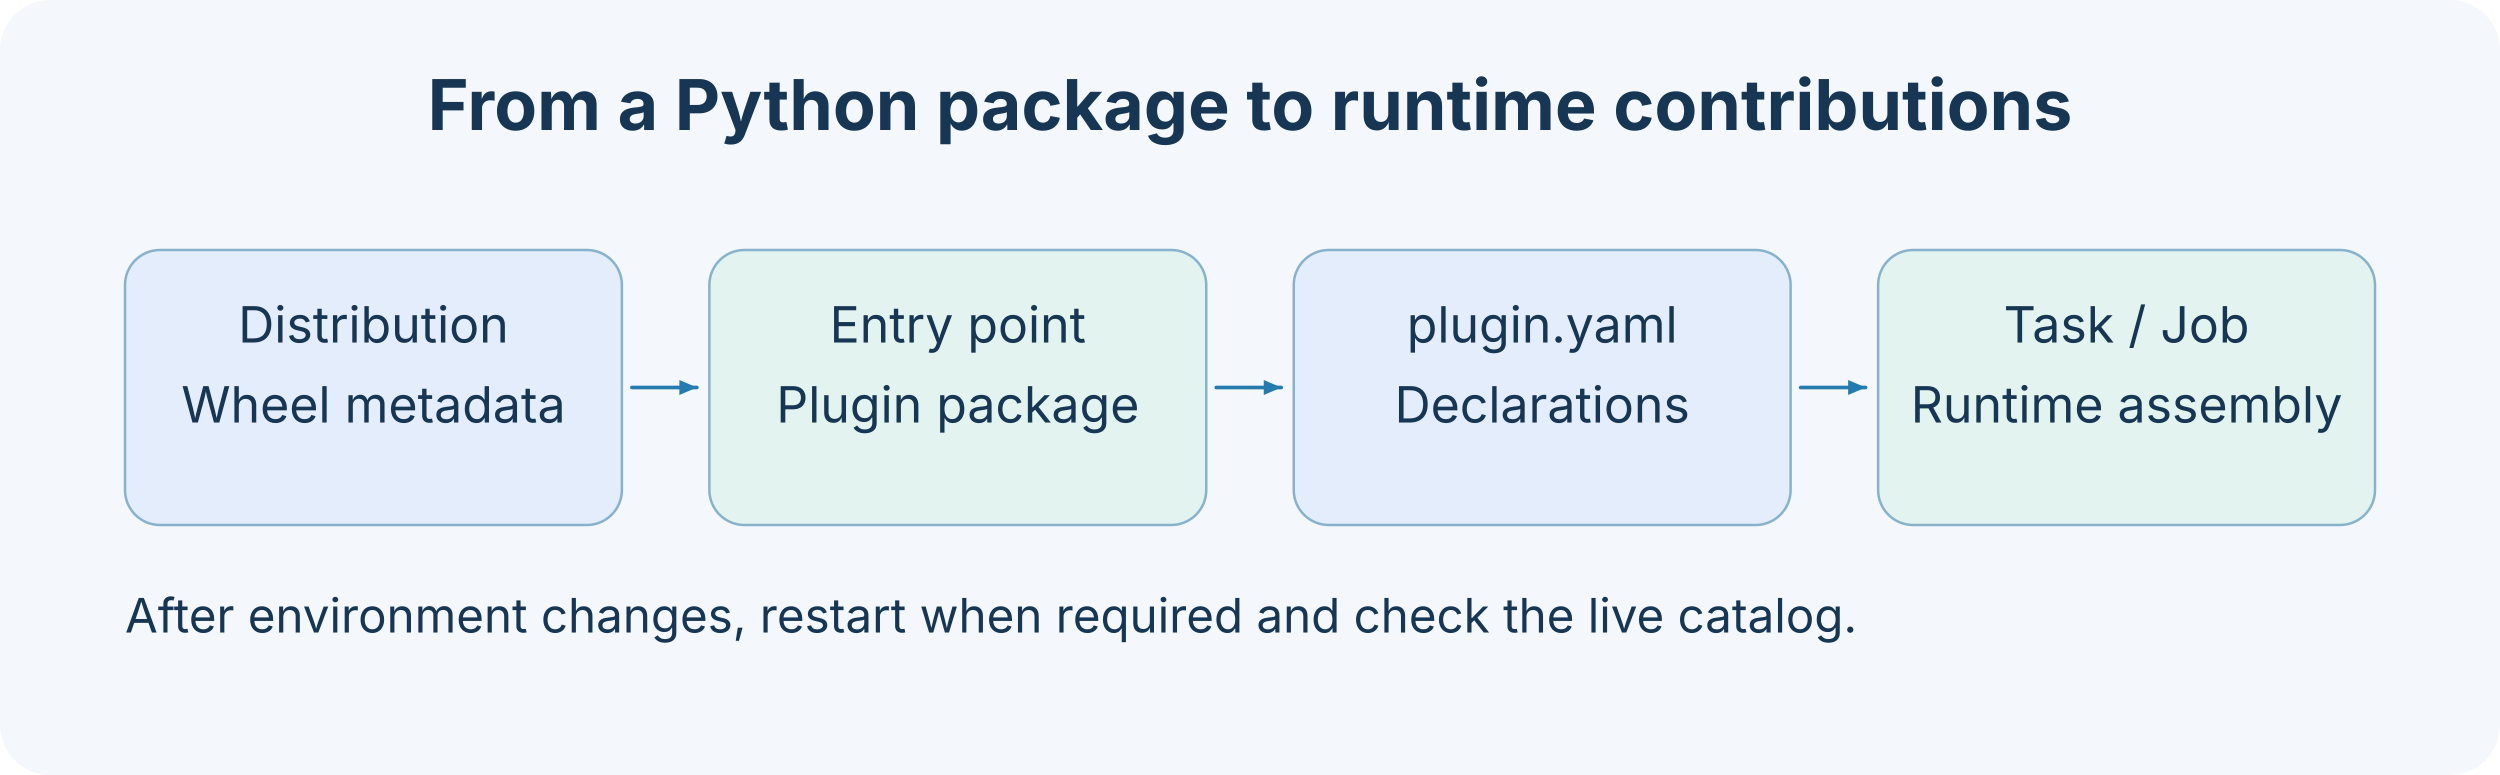
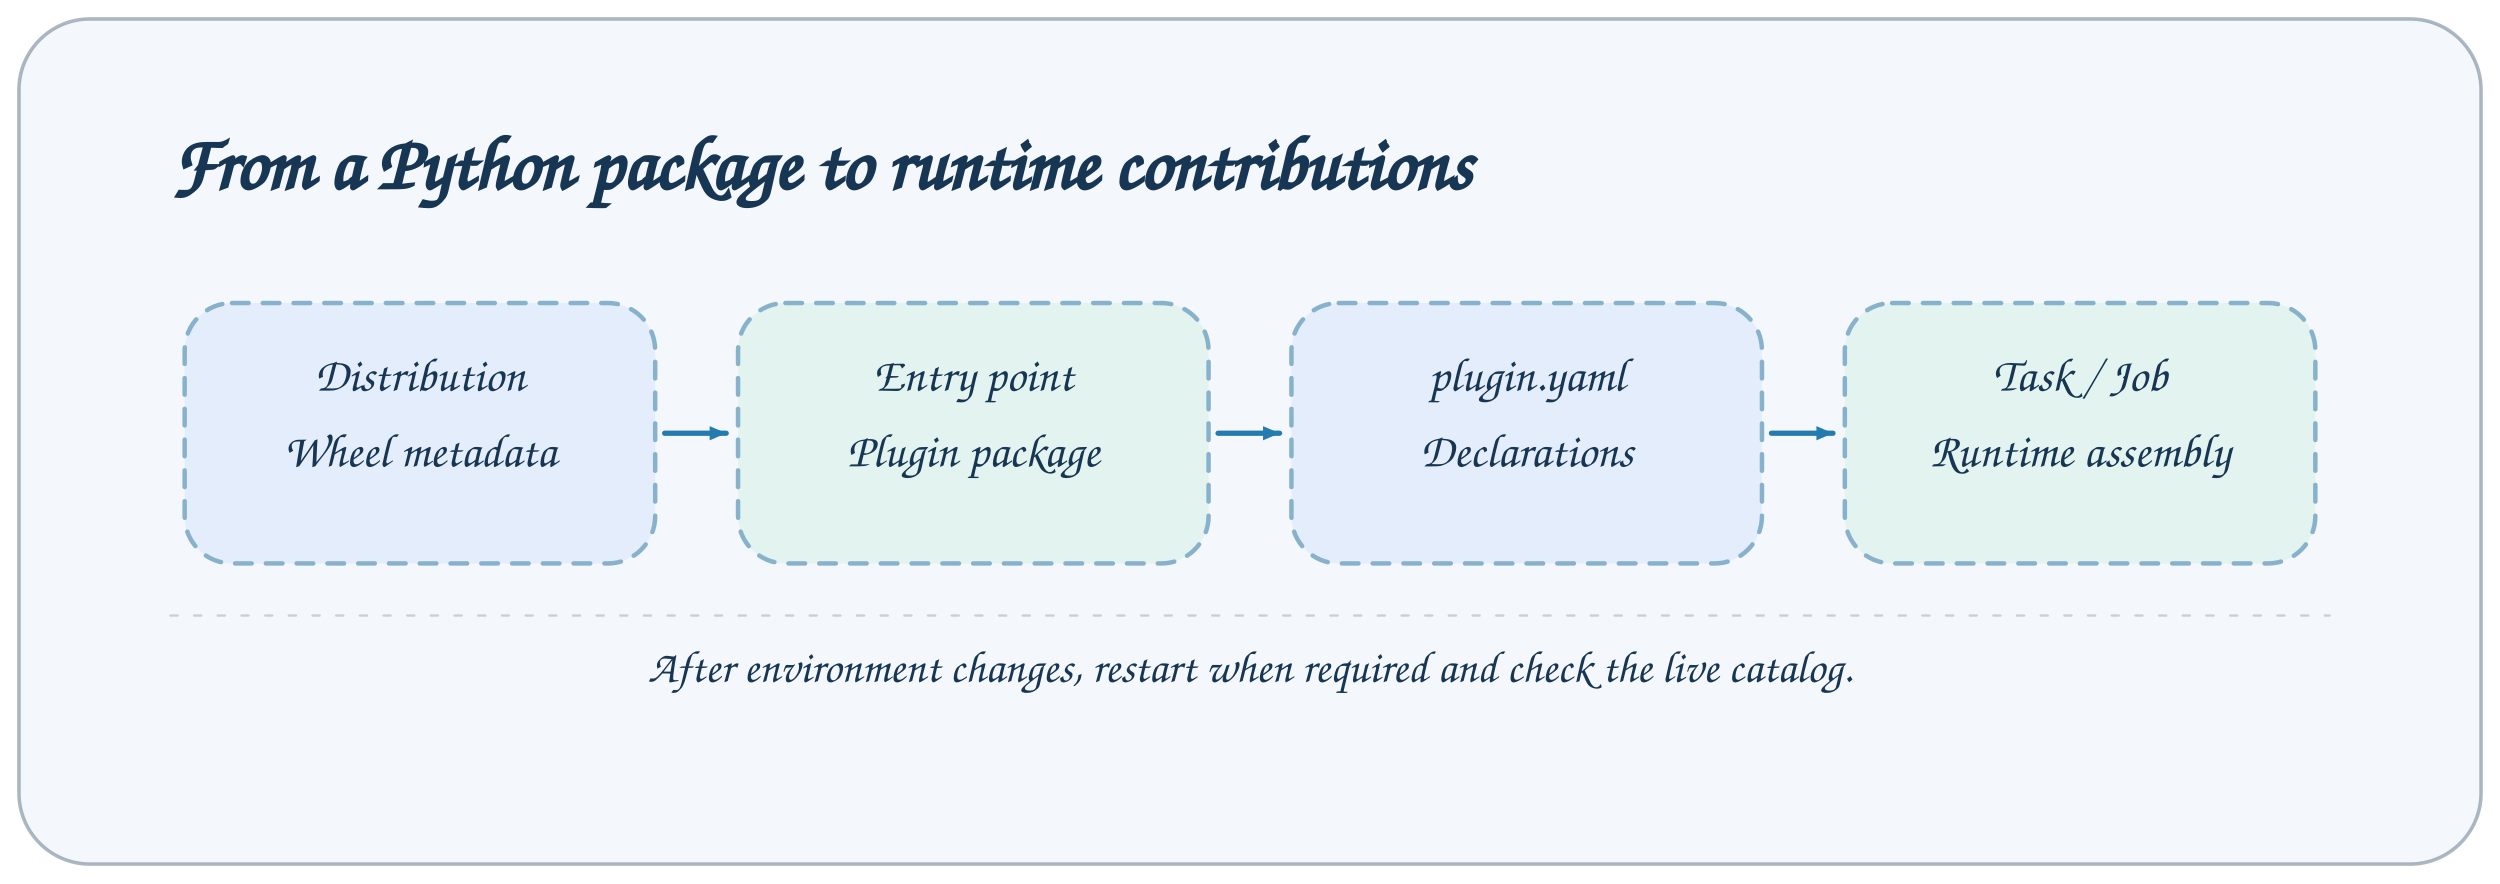
- <svg xmlns="http://www.w3.org/2000/svg" width="1000" height="310" viewBox="0 0 1000 310" role="img" aria-label="From a Python package to runtime contributions">
+ <svg xmlns="http://www.w3.org/2000/svg" width="1056" height="373" viewBox="0 0 1056 373" role="img" aria-labelledby="title desc" aria-label="From a Python package to runtime contributions">
  <defs>
    <marker id="arrow" viewBox="0 0 8 6" refX="7" refY="3" markerWidth="8" markerHeight="6" markerUnits="userSpaceOnUse" orient="auto-start-reverse">
      <path d="M 0 0 L 7 3 L 0 6 z" fill="#247baf" />
    </marker>
  </defs>
-   <rect width="1000" height="310" rx="20" fill="#f4f8fc" />
-   <g font-family="Comic Sans MS, Bradley Hand, -apple-system, BlinkMacSystemFont, Segoe UI, sans-serif" fill="#173653">
-     <text x="500.0" y="52" font-size="28" font-weight="700" text-anchor="middle">From a Python package to runtime contributions</text>
-     <rect x="50.0" y="100" width="198.75" height="110" rx="14" fill="#e4edfc" stroke="#88b2cc" />
-     <text x="149.375" y="137" text-anchor="middle" font-size="20">Distribution</text>
-     <text x="149.375" y="169" text-anchor="middle" font-size="20">Wheel metadata</text>
-     <path d="M252.75 155H278.75" stroke="#247baf" stroke-width="1.45" marker-end="url(#arrow)" stroke-linecap="round" fill="none" stroke-linejoin="round" />
-     <rect x="283.75" y="100" width="198.75" height="110" rx="14" fill="#e2f3f0" stroke="#88b2cc" />
-     <text x="383.125" y="137" text-anchor="middle" font-size="20">Entry point</text>
-     <text x="383.125" y="169" text-anchor="middle" font-size="20">Plugin package</text>
-     <path d="M486.5 155H512.5" stroke="#247baf" stroke-width="1.45" marker-end="url(#arrow)" stroke-linecap="round" fill="none" stroke-linejoin="round" />
-     <rect x="517.5" y="100" width="198.75" height="110" rx="14" fill="#e4edfc" stroke="#88b2cc" />
-     <text x="616.875" y="137" text-anchor="middle" font-size="20">plugin.yaml</text>
-     <text x="616.875" y="169" text-anchor="middle" font-size="20">Declarations</text>
-     <path d="M720.25 155H746.25" stroke="#247baf" stroke-width="1.45" marker-end="url(#arrow)" stroke-linecap="round" fill="none" stroke-linejoin="round" />
-     <rect x="751.25" y="100" width="198.75" height="110" rx="14" fill="#e2f3f0" stroke="#88b2cc" />
-     <text x="850.625" y="137" text-anchor="middle" font-size="20">Task / Job</text>
-     <text x="850.625" y="169" text-anchor="middle" font-size="20">Runtime assembly</text>
-     <text x="50" y="253" font-size="19">After environment changes, restart when required and check the live catalog.</text>
+   <rect x="8" y="8" width="1040.0" height="357.0" rx="30" fill="#f4f8fc" stroke="#173653" stroke-width="1.5" stroke-linejoin="round" stroke-opacity="0.35" />
+   <g transform="translate(28 28)" font-family="'Comic Sans MS', 'Chalkboard SE', 'Comic Neue', cursive" data-diagram-content="true">
+     <g font-family="'Comic Sans MS', 'Chalkboard SE', 'Comic Neue', cursive" fill="#173653">
+       <text x="44" y="52" font-size="32" font-weight="700" text-anchor="start">From a Python package to runtime contributions</text>
+       <rect x="50.0" y="100" width="198.75" height="110" rx="20" fill="#e4edfc" stroke="#88b2cc" stroke-width="1.9" stroke-dasharray="7 6" stroke-linecap="round" />
+       <text x="149.375" y="137" text-anchor="middle" font-size="20">Distribution</text>
+       <text x="149.375" y="169" text-anchor="middle" font-size="20">Wheel metadata</text>
+       <path d="M252.75 155H278.75" stroke="#247baf" stroke-width="2.2" marker-end="url(#arrow)" stroke-linecap="round" fill="none" stroke-linejoin="round" />
+       <rect x="283.75" y="100" width="198.75" height="110" rx="20" fill="#e2f3f0" stroke="#88b2cc" stroke-width="1.9" stroke-dasharray="7 6" stroke-linecap="round" />
+       <text x="383.125" y="137" text-anchor="middle" font-size="20">Entry point</text>
+       <text x="383.125" y="169" text-anchor="middle" font-size="20">Plugin package</text>
+       <path d="M486.5 155H512.5" stroke="#247baf" stroke-width="2.2" marker-end="url(#arrow)" stroke-linecap="round" fill="none" stroke-linejoin="round" />
+       <rect x="517.5" y="100" width="198.75" height="110" rx="20" fill="#e4edfc" stroke="#88b2cc" stroke-width="1.9" stroke-dasharray="7 6" stroke-linecap="round" />
+       <text x="616.875" y="137" text-anchor="middle" font-size="20">plugin.yaml</text>
+       <text x="616.875" y="169" text-anchor="middle" font-size="20">Declarations</text>
+       <path d="M720.25 155H746.25" stroke="#247baf" stroke-width="2.2" marker-end="url(#arrow)" stroke-linecap="round" fill="none" stroke-linejoin="round" />
+       <rect x="751.25" y="100" width="198.75" height="110" rx="20" fill="#e2f3f0" stroke="#88b2cc" stroke-width="1.9" stroke-dasharray="7 6" stroke-linecap="round" />
+       <text x="850.625" y="137" text-anchor="middle" font-size="20">Task / Job</text>
+       <text x="850.625" y="169" text-anchor="middle" font-size="20">Runtime assembly</text>
+       <text x="500.0" y="260.0" font-size="19" text-anchor="middle">After environment changes, restart when required and check the live catalog.</text>
+     </g>
+     <path d="M 44 232 H 956" fill="none" stroke="#173653" stroke-opacity="0.2" stroke-width="1" stroke-dasharray="3 7" stroke-linecap="round" />
  </g>
</svg>
